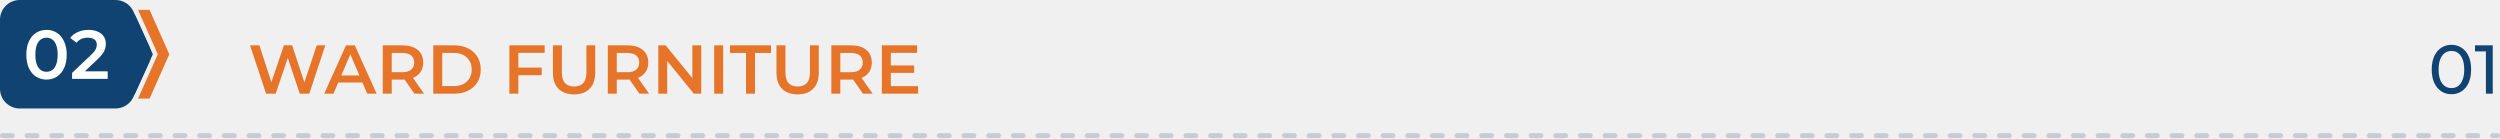
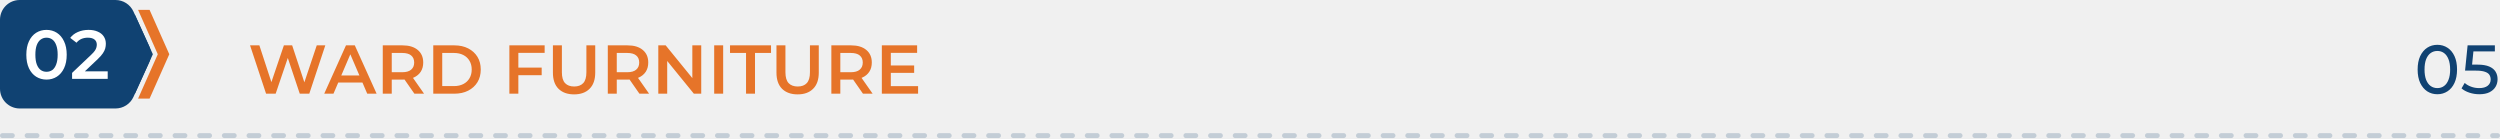
<svg xmlns="http://www.w3.org/2000/svg" width="507" height="28" viewBox="0 0 507 28" fill="none">
  <path d="M0 4C0 1.791 1.791 0 4 0H23.424C24.993 0 26.417 0.917 27.066 2.345L30.248 9.345C30.726 10.396 30.726 11.604 30.248 12.655L27.066 19.655C26.417 21.083 24.993 22 23.424 22H4C1.791 22 0 20.209 0 18V4Z" fill="#104272" />
-   <g clip-path="url(#clip0_765_558)">
+   <g clip-path="url(#clip0_765_328)">
    <path d="M0 0H26L31 11L26 22H0V0Z" fill="#104272" />
    <path d="M9.427 16.14C8.652 16.14 7.952 15.944 7.327 15.552C6.711 15.16 6.225 14.591 5.871 13.844C5.516 13.088 5.339 12.173 5.339 11.1C5.339 10.027 5.516 9.117 5.871 8.37C6.225 7.614 6.711 7.04 7.327 6.648C7.952 6.256 8.652 6.06 9.427 6.06C10.211 6.06 10.911 6.256 11.527 6.648C12.143 7.04 12.628 7.614 12.983 8.37C13.347 9.117 13.529 10.027 13.529 11.1C13.529 12.173 13.347 13.088 12.983 13.844C12.628 14.591 12.143 15.16 11.527 15.552C10.911 15.944 10.211 16.14 9.427 16.14ZM9.427 14.558C9.884 14.558 10.281 14.437 10.617 14.194C10.953 13.942 11.214 13.559 11.401 13.046C11.597 12.533 11.695 11.884 11.695 11.1C11.695 10.307 11.597 9.658 11.401 9.154C11.214 8.641 10.953 8.263 10.617 8.02C10.281 7.768 9.884 7.642 9.427 7.642C8.988 7.642 8.596 7.768 8.251 8.02C7.915 8.263 7.649 8.641 7.453 9.154C7.266 9.658 7.173 10.307 7.173 11.1C7.173 11.884 7.266 12.533 7.453 13.046C7.649 13.559 7.915 13.942 8.251 14.194C8.596 14.437 8.988 14.558 9.427 14.558ZM14.619 16V14.782L18.511 11.086C18.838 10.778 19.08 10.507 19.239 10.274C19.398 10.041 19.5 9.826 19.547 9.63C19.603 9.425 19.631 9.233 19.631 9.056C19.631 8.608 19.477 8.263 19.169 8.02C18.861 7.768 18.408 7.642 17.811 7.642C17.335 7.642 16.901 7.726 16.509 7.894C16.126 8.062 15.795 8.319 15.515 8.664L14.241 7.684C14.624 7.171 15.137 6.774 15.781 6.494C16.434 6.205 17.162 6.06 17.965 6.06C18.674 6.06 19.29 6.177 19.813 6.41C20.345 6.634 20.751 6.956 21.031 7.376C21.32 7.796 21.465 8.295 21.465 8.874C21.465 9.191 21.423 9.509 21.339 9.826C21.255 10.134 21.096 10.461 20.863 10.806C20.63 11.151 20.289 11.539 19.841 11.968L16.495 15.146L16.117 14.46H21.843V16H14.619Z" fill="white" />
  </g>
  <path d="M32 11L28 2H30.333L34.333 11L30.333 20H28L32 11Z" fill="#E67429" />
-   <path d="M53.96 19L50.712 9.2H52.602L55.5 18.062H54.562L57.572 9.2H59.252L62.178 18.062H61.268L64.236 9.2H65.972L62.724 19H60.792L58.118 11.006H58.622L55.906 19H53.96ZM65.754 19L70.164 9.2H71.956L76.38 19H74.476L70.682 10.166H71.41L67.63 19H65.754ZM67.784 16.732L68.274 15.304H73.566L74.056 16.732H67.784ZM77.626 19V9.2H81.644C82.951 9.2 83.973 9.508 84.71 10.124C85.457 10.74 85.831 11.594 85.831 12.686C85.831 13.405 85.662 14.025 85.326 14.548C84.99 15.061 84.51 15.458 83.885 15.738C83.269 16.009 82.526 16.144 81.659 16.144H78.635L79.447 15.318V19H77.626ZM84.038 19L81.561 15.444H83.507L85.999 19H84.038ZM79.447 15.514L78.635 14.646H81.575C82.377 14.646 82.979 14.473 83.38 14.128C83.791 13.783 83.996 13.302 83.996 12.686C83.996 12.061 83.791 11.58 83.38 11.244C82.979 10.908 82.377 10.74 81.575 10.74H78.635L79.447 9.844V15.514ZM87.867 19V9.2H92.151C93.215 9.2 94.148 9.405 94.951 9.816C95.753 10.227 96.379 10.796 96.827 11.524C97.275 12.252 97.499 13.111 97.499 14.1C97.499 15.08 97.275 15.939 96.827 16.676C96.379 17.404 95.753 17.973 94.951 18.384C94.148 18.795 93.215 19 92.151 19H87.867ZM89.687 17.46H92.067C92.795 17.46 93.429 17.32 93.971 17.04C94.512 16.76 94.927 16.368 95.217 15.864C95.515 15.36 95.665 14.772 95.665 14.1C95.665 13.419 95.515 12.831 95.217 12.336C94.927 11.832 94.512 11.44 93.971 11.16C93.429 10.88 92.795 10.74 92.067 10.74H89.687V17.46ZM103.302 19V9.2H110.456V10.726H105.122V19H103.302ZM104.968 15.248V13.708H109.854V15.248H104.968ZM116.43 19.14C115.086 19.14 114.032 18.762 113.266 18.006C112.51 17.25 112.132 16.158 112.132 14.73V9.2H113.952V14.66C113.952 15.668 114.167 16.401 114.596 16.858C115.035 17.315 115.651 17.544 116.444 17.544C117.238 17.544 117.849 17.315 118.278 16.858C118.708 16.401 118.922 15.668 118.922 14.66V9.2H120.714V14.73C120.714 16.158 120.332 17.25 119.566 18.006C118.81 18.762 117.765 19.14 116.43 19.14ZM123.263 19V9.2H127.281C128.588 9.2 129.61 9.508 130.347 10.124C131.094 10.74 131.467 11.594 131.467 12.686C131.467 13.405 131.299 14.025 130.963 14.548C130.627 15.061 130.147 15.458 129.521 15.738C128.905 16.009 128.163 16.144 127.295 16.144H124.271L125.083 15.318V19H123.263ZM129.675 19L127.197 15.444H129.143L131.635 19H129.675ZM125.083 15.514L124.271 14.646H127.211C128.014 14.646 128.616 14.473 129.017 14.128C129.428 13.783 129.633 13.302 129.633 12.686C129.633 12.061 129.428 11.58 129.017 11.244C128.616 10.908 128.014 10.74 127.211 10.74H124.271L125.083 9.844V15.514ZM133.504 19V9.2H135.002L141.148 16.746H140.406V9.2H142.212V19H140.714L134.568 11.454H135.31V19H133.504ZM144.837 19V9.2H146.657V19H144.837ZM151.296 19V10.74H148.048V9.2H156.364V10.74H153.116V19H151.296ZM161.766 19.14C160.422 19.14 159.368 18.762 158.602 18.006C157.846 17.25 157.468 16.158 157.468 14.73V9.2H159.288V14.66C159.288 15.668 159.503 16.401 159.932 16.858C160.371 17.315 160.987 17.544 161.78 17.544C162.574 17.544 163.185 17.315 163.614 16.858C164.044 16.401 164.258 15.668 164.258 14.66V9.2H166.05V14.73C166.05 16.158 165.668 17.25 164.902 18.006C164.146 18.762 163.101 19.14 161.766 19.14ZM168.599 19V9.2H172.617C173.924 9.2 174.946 9.508 175.683 10.124C176.43 10.74 176.803 11.594 176.803 12.686C176.803 13.405 176.635 14.025 176.299 14.548C175.963 15.061 175.483 15.458 174.857 15.738C174.241 16.009 173.499 16.144 172.631 16.144H169.607L170.419 15.318V19H168.599ZM175.011 19L172.533 15.444H174.479L176.971 19H175.011ZM170.419 15.514L169.607 14.646H172.547C173.35 14.646 173.952 14.473 174.353 14.128C174.764 13.783 174.969 13.302 174.969 12.686C174.969 12.061 174.764 11.58 174.353 11.244C173.952 10.908 173.35 10.74 172.547 10.74H169.607L170.419 9.844V15.514ZM178.839 19V9.2H185.993V10.726H180.659V17.474H186.189V19H178.839ZM180.519 14.772V13.274H185.391V14.772H180.519Z" fill="#E67429" />
-   <path d="M497.156 19.112C496.391 19.112 495.705 18.916 495.098 18.524C494.501 18.132 494.025 17.563 493.67 16.816C493.325 16.069 493.152 15.164 493.152 14.1C493.152 13.036 493.325 12.131 493.67 11.384C494.025 10.637 494.501 10.068 495.098 9.676C495.705 9.284 496.391 9.088 497.156 9.088C497.912 9.088 498.594 9.284 499.2 9.676C499.807 10.068 500.283 10.637 500.628 11.384C500.974 12.131 501.146 13.036 501.146 14.1C501.146 15.164 500.974 16.069 500.628 16.816C500.283 17.563 499.807 18.132 499.2 18.524C498.594 18.916 497.912 19.112 497.156 19.112ZM497.156 17.866C497.67 17.866 498.118 17.726 498.5 17.446C498.892 17.166 499.196 16.746 499.41 16.186C499.634 15.626 499.746 14.931 499.746 14.1C499.746 13.269 499.634 12.574 499.41 12.014C499.196 11.454 498.892 11.034 498.5 10.754C498.118 10.474 497.67 10.334 497.156 10.334C496.643 10.334 496.19 10.474 495.798 10.754C495.406 11.034 495.098 11.454 494.874 12.014C494.66 12.574 494.552 13.269 494.552 14.1C494.552 14.931 494.66 15.626 494.874 16.186C495.098 16.746 495.406 17.166 495.798 17.446C496.19 17.726 496.643 17.866 497.156 17.866ZM504.142 19V9.76L504.744 10.418H501.93V9.2H505.528V19H504.142Z" fill="#104272" />
+   <path d="M53.959 19L50.711 9.2H52.601L55.499 18.062H54.561L57.571 9.2H59.251L62.177 18.062H61.267L64.235 9.2H65.971L62.723 19H60.791L58.117 11.006H58.621L55.905 19H53.959ZM65.753 19L70.163 9.2H71.955L76.379 19H74.475L70.681 10.166H71.409L67.629 19H65.753ZM67.783 16.732L68.273 15.304H73.565L74.055 16.732H67.783ZM77.626 19V9.2H81.644C82.95 9.2 83.972 9.508 84.71 10.124C85.456 10.74 85.83 11.594 85.83 12.686C85.83 13.405 85.662 14.025 85.326 14.548C84.99 15.061 84.509 15.458 83.884 15.738C83.268 16.009 82.526 16.144 81.658 16.144H78.634L79.446 15.318V19H77.626ZM84.038 19L81.56 15.444H83.506L85.998 19H84.038ZM79.446 15.514L78.634 14.646H81.574C82.376 14.646 82.978 14.473 83.38 14.128C83.79 13.783 83.996 13.302 83.996 12.686C83.996 12.061 83.79 11.58 83.38 11.244C82.978 10.908 82.376 10.74 81.574 10.74H78.634L79.446 9.844V15.514ZM87.866 19V9.2H92.15C93.214 9.2 94.147 9.405 94.95 9.816C95.752 10.227 96.378 10.796 96.826 11.524C97.274 12.252 97.498 13.111 97.498 14.1C97.498 15.08 97.274 15.939 96.826 16.676C96.378 17.404 95.752 17.973 94.95 18.384C94.147 18.795 93.214 19 92.15 19H87.866ZM89.686 17.46H92.066C92.794 17.46 93.428 17.32 93.97 17.04C94.511 16.76 94.927 16.368 95.216 15.864C95.514 15.36 95.664 14.772 95.664 14.1C95.664 13.419 95.514 12.831 95.216 12.336C94.927 11.832 94.511 11.44 93.97 11.16C93.428 10.88 92.794 10.74 92.066 10.74H89.686V17.46ZM103.301 19V9.2H110.455V10.726H105.121V19H103.301ZM104.967 15.248V13.708H109.853V15.248H104.967ZM116.429 19.14C115.085 19.14 114.031 18.762 113.265 18.006C112.509 17.25 112.131 16.158 112.131 14.73V9.2H113.951V14.66C113.951 15.668 114.166 16.401 114.595 16.858C115.034 17.315 115.65 17.544 116.443 17.544C117.237 17.544 117.848 17.315 118.277 16.858C118.707 16.401 118.921 15.668 118.921 14.66V9.2H120.713V14.73C120.713 16.158 120.331 17.25 119.565 18.006C118.809 18.762 117.764 19.14 116.429 19.14ZM123.262 19V9.2H127.28C128.587 9.2 129.609 9.508 130.346 10.124C131.093 10.74 131.466 11.594 131.466 12.686C131.466 13.405 131.298 14.025 130.962 14.548C130.626 15.061 130.146 15.458 129.52 15.738C128.904 16.009 128.162 16.144 127.294 16.144H124.27L125.082 15.318V19H123.262ZM129.674 19L127.196 15.444H129.142L131.634 19H129.674ZM125.082 15.514L124.27 14.646H127.21C128.013 14.646 128.615 14.473 129.016 14.128C129.427 13.783 129.632 13.302 129.632 12.686C129.632 12.061 129.427 11.58 129.016 11.244C128.615 10.908 128.013 10.74 127.21 10.74H124.27L125.082 9.844V15.514ZM133.503 19V9.2H135.001L141.147 16.746H140.405V9.2H142.211V19H140.713L134.567 11.454H135.309V19H133.503ZM144.837 19V9.2H146.657V19H144.837ZM151.295 19V10.74H148.047V9.2H156.363V10.74H153.115V19H151.295ZM161.765 19.14C160.421 19.14 159.367 18.762 158.601 18.006C157.845 17.25 157.467 16.158 157.467 14.73V9.2H159.287V14.66C159.287 15.668 159.502 16.401 159.931 16.858C160.37 17.315 160.986 17.544 161.779 17.544C162.573 17.544 163.184 17.315 163.613 16.858C164.043 16.401 164.257 15.668 164.257 14.66V9.2H166.049V14.73C166.049 16.158 165.667 17.25 164.901 18.006C164.145 18.762 163.1 19.14 161.765 19.14ZM168.598 19V9.2H172.616C173.923 9.2 174.945 9.508 175.682 10.124C176.429 10.74 176.802 11.594 176.802 12.686C176.802 13.405 176.634 14.025 176.298 14.548C175.962 15.061 175.482 15.458 174.856 15.738C174.24 16.009 173.498 16.144 172.63 16.144H169.606L170.418 15.318V19H168.598ZM175.01 19L172.532 15.444H174.478L176.97 19H175.01ZM170.418 15.514L169.606 14.646H172.546C173.349 14.646 173.951 14.473 174.352 14.128C174.763 13.783 174.968 13.302 174.968 12.686C174.968 12.061 174.763 11.58 174.352 11.244C173.951 10.908 173.349 10.74 172.546 10.74H169.606L170.418 9.844V15.514ZM178.838 19V9.2H185.992V10.726H180.658V17.474H186.188V19H178.838ZM180.518 14.772V13.274H185.39V14.772H180.518Z" fill="#E67429" />
+   <path d="M494.299 19.112C493.534 19.112 492.848 18.916 492.241 18.524C491.644 18.132 491.168 17.563 490.813 16.816C490.468 16.069 490.295 15.164 490.295 14.1C490.295 13.036 490.468 12.131 490.813 11.384C491.168 10.637 491.644 10.068 492.241 9.676C492.848 9.284 493.534 9.088 494.299 9.088C495.055 9.088 495.736 9.284 496.343 9.676C496.95 10.068 497.426 10.637 497.771 11.384C498.116 12.131 498.289 13.036 498.289 14.1C498.289 15.164 498.116 16.069 497.771 16.816C497.426 17.563 496.95 18.132 496.343 18.524C495.736 18.916 495.055 19.112 494.299 19.112ZM494.299 17.866C494.812 17.866 495.26 17.726 495.643 17.446C496.035 17.166 496.338 16.746 496.553 16.186C496.777 15.626 496.889 14.931 496.889 14.1C496.889 13.269 496.777 12.574 496.553 12.014C496.338 11.454 496.035 11.034 495.643 10.754C495.26 10.474 494.812 10.334 494.299 10.334C493.786 10.334 493.333 10.474 492.941 10.754C492.549 11.034 492.241 11.454 492.017 12.014C491.802 12.574 491.695 13.269 491.695 14.1C491.695 14.931 491.802 15.626 492.017 16.186C492.241 16.746 492.549 17.166 492.941 17.446C493.333 17.726 493.786 17.866 494.299 17.866ZM502.797 19.112C502.106 19.112 501.434 19.005 500.781 18.79C500.137 18.575 499.61 18.286 499.199 17.922L499.843 16.816C500.17 17.124 500.594 17.376 501.117 17.572C501.64 17.768 502.195 17.866 502.783 17.866C503.53 17.866 504.104 17.707 504.505 17.39C504.906 17.073 505.107 16.648 505.107 16.116C505.107 15.752 505.018 15.435 504.841 15.164C504.664 14.893 504.356 14.688 503.917 14.548C503.488 14.399 502.895 14.324 502.139 14.324H499.913L500.431 9.2H505.961V10.418H500.949L501.677 9.732L501.271 13.778L500.543 13.106H502.433C503.413 13.106 504.202 13.232 504.799 13.484C505.396 13.736 505.83 14.086 506.101 14.534C506.372 14.973 506.507 15.481 506.507 16.06C506.507 16.62 506.372 17.133 506.101 17.6C505.83 18.057 505.42 18.426 504.869 18.706C504.328 18.977 503.637 19.112 502.797 19.112Z" fill="#104272" />
  <line x1="0.5" y1="27.5" x2="506.5" y2="27.5" stroke="#104272" stroke-opacity="0.2" stroke-linecap="round" stroke-dasharray="2 3" />
  <defs>
-     <clipPath id="clip0_765_558">
+     <clipPath id="clip0_765_328">
      <rect width="28" height="16" fill="white" transform="translate(3 3)" />
    </clipPath>
  </defs>
</svg>
